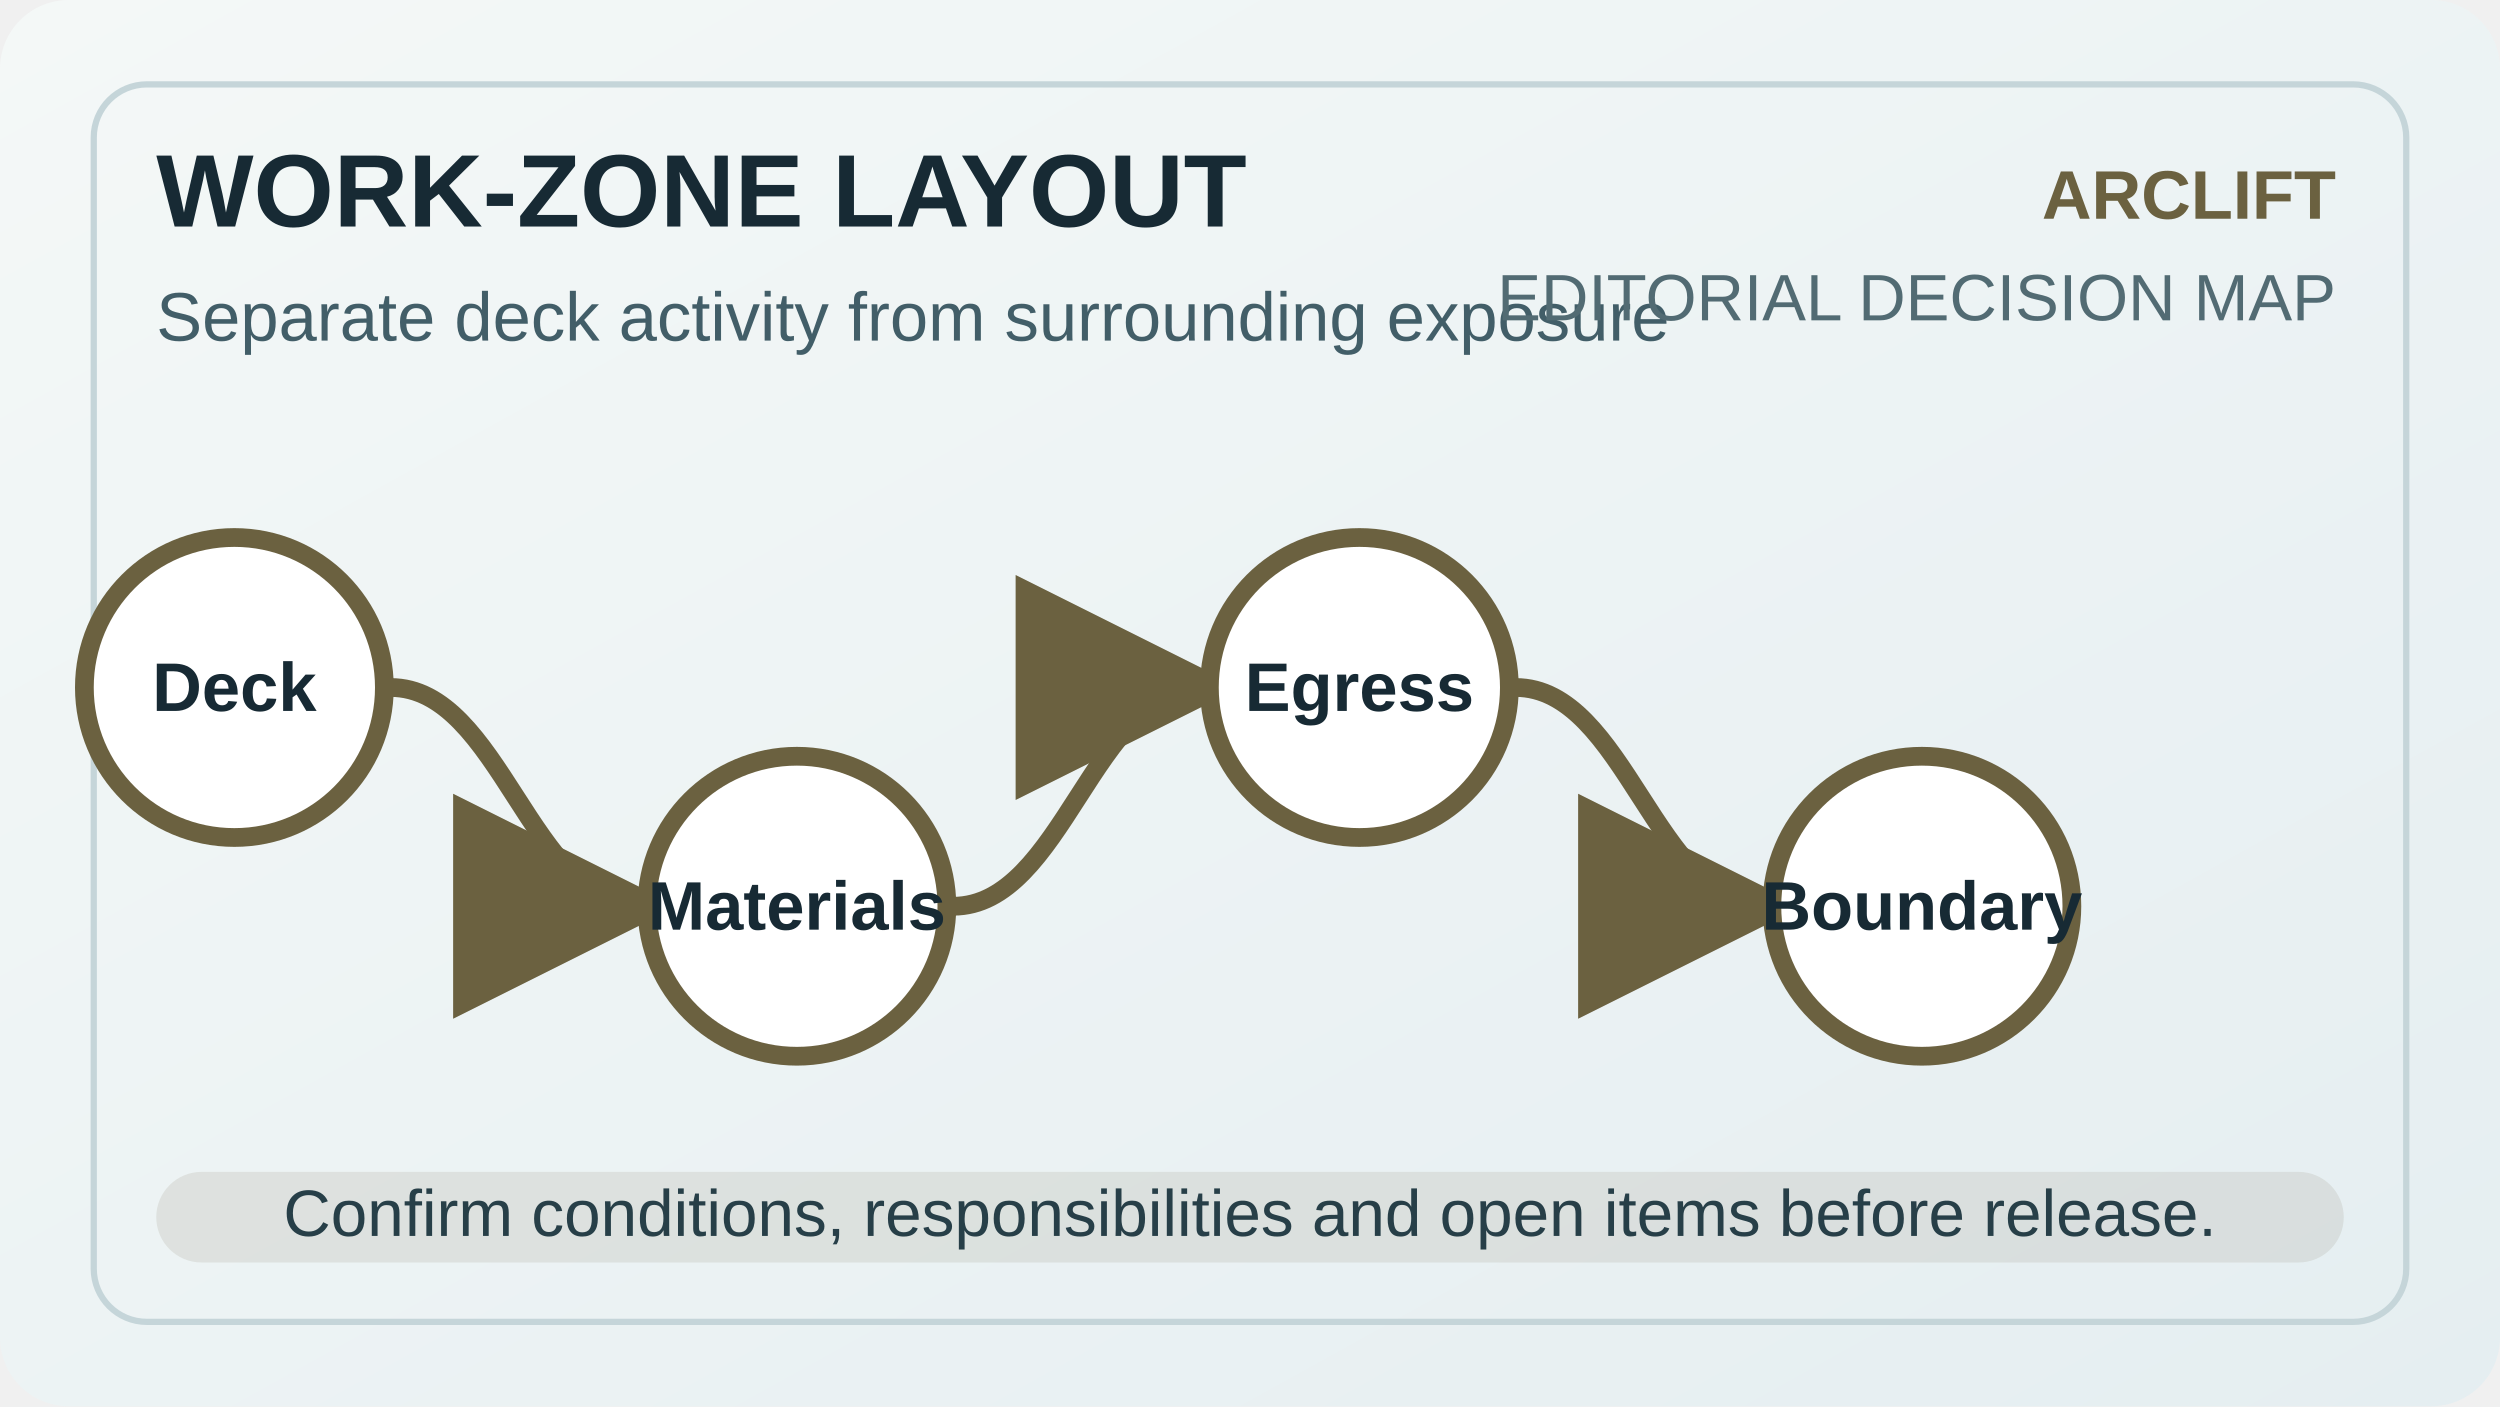
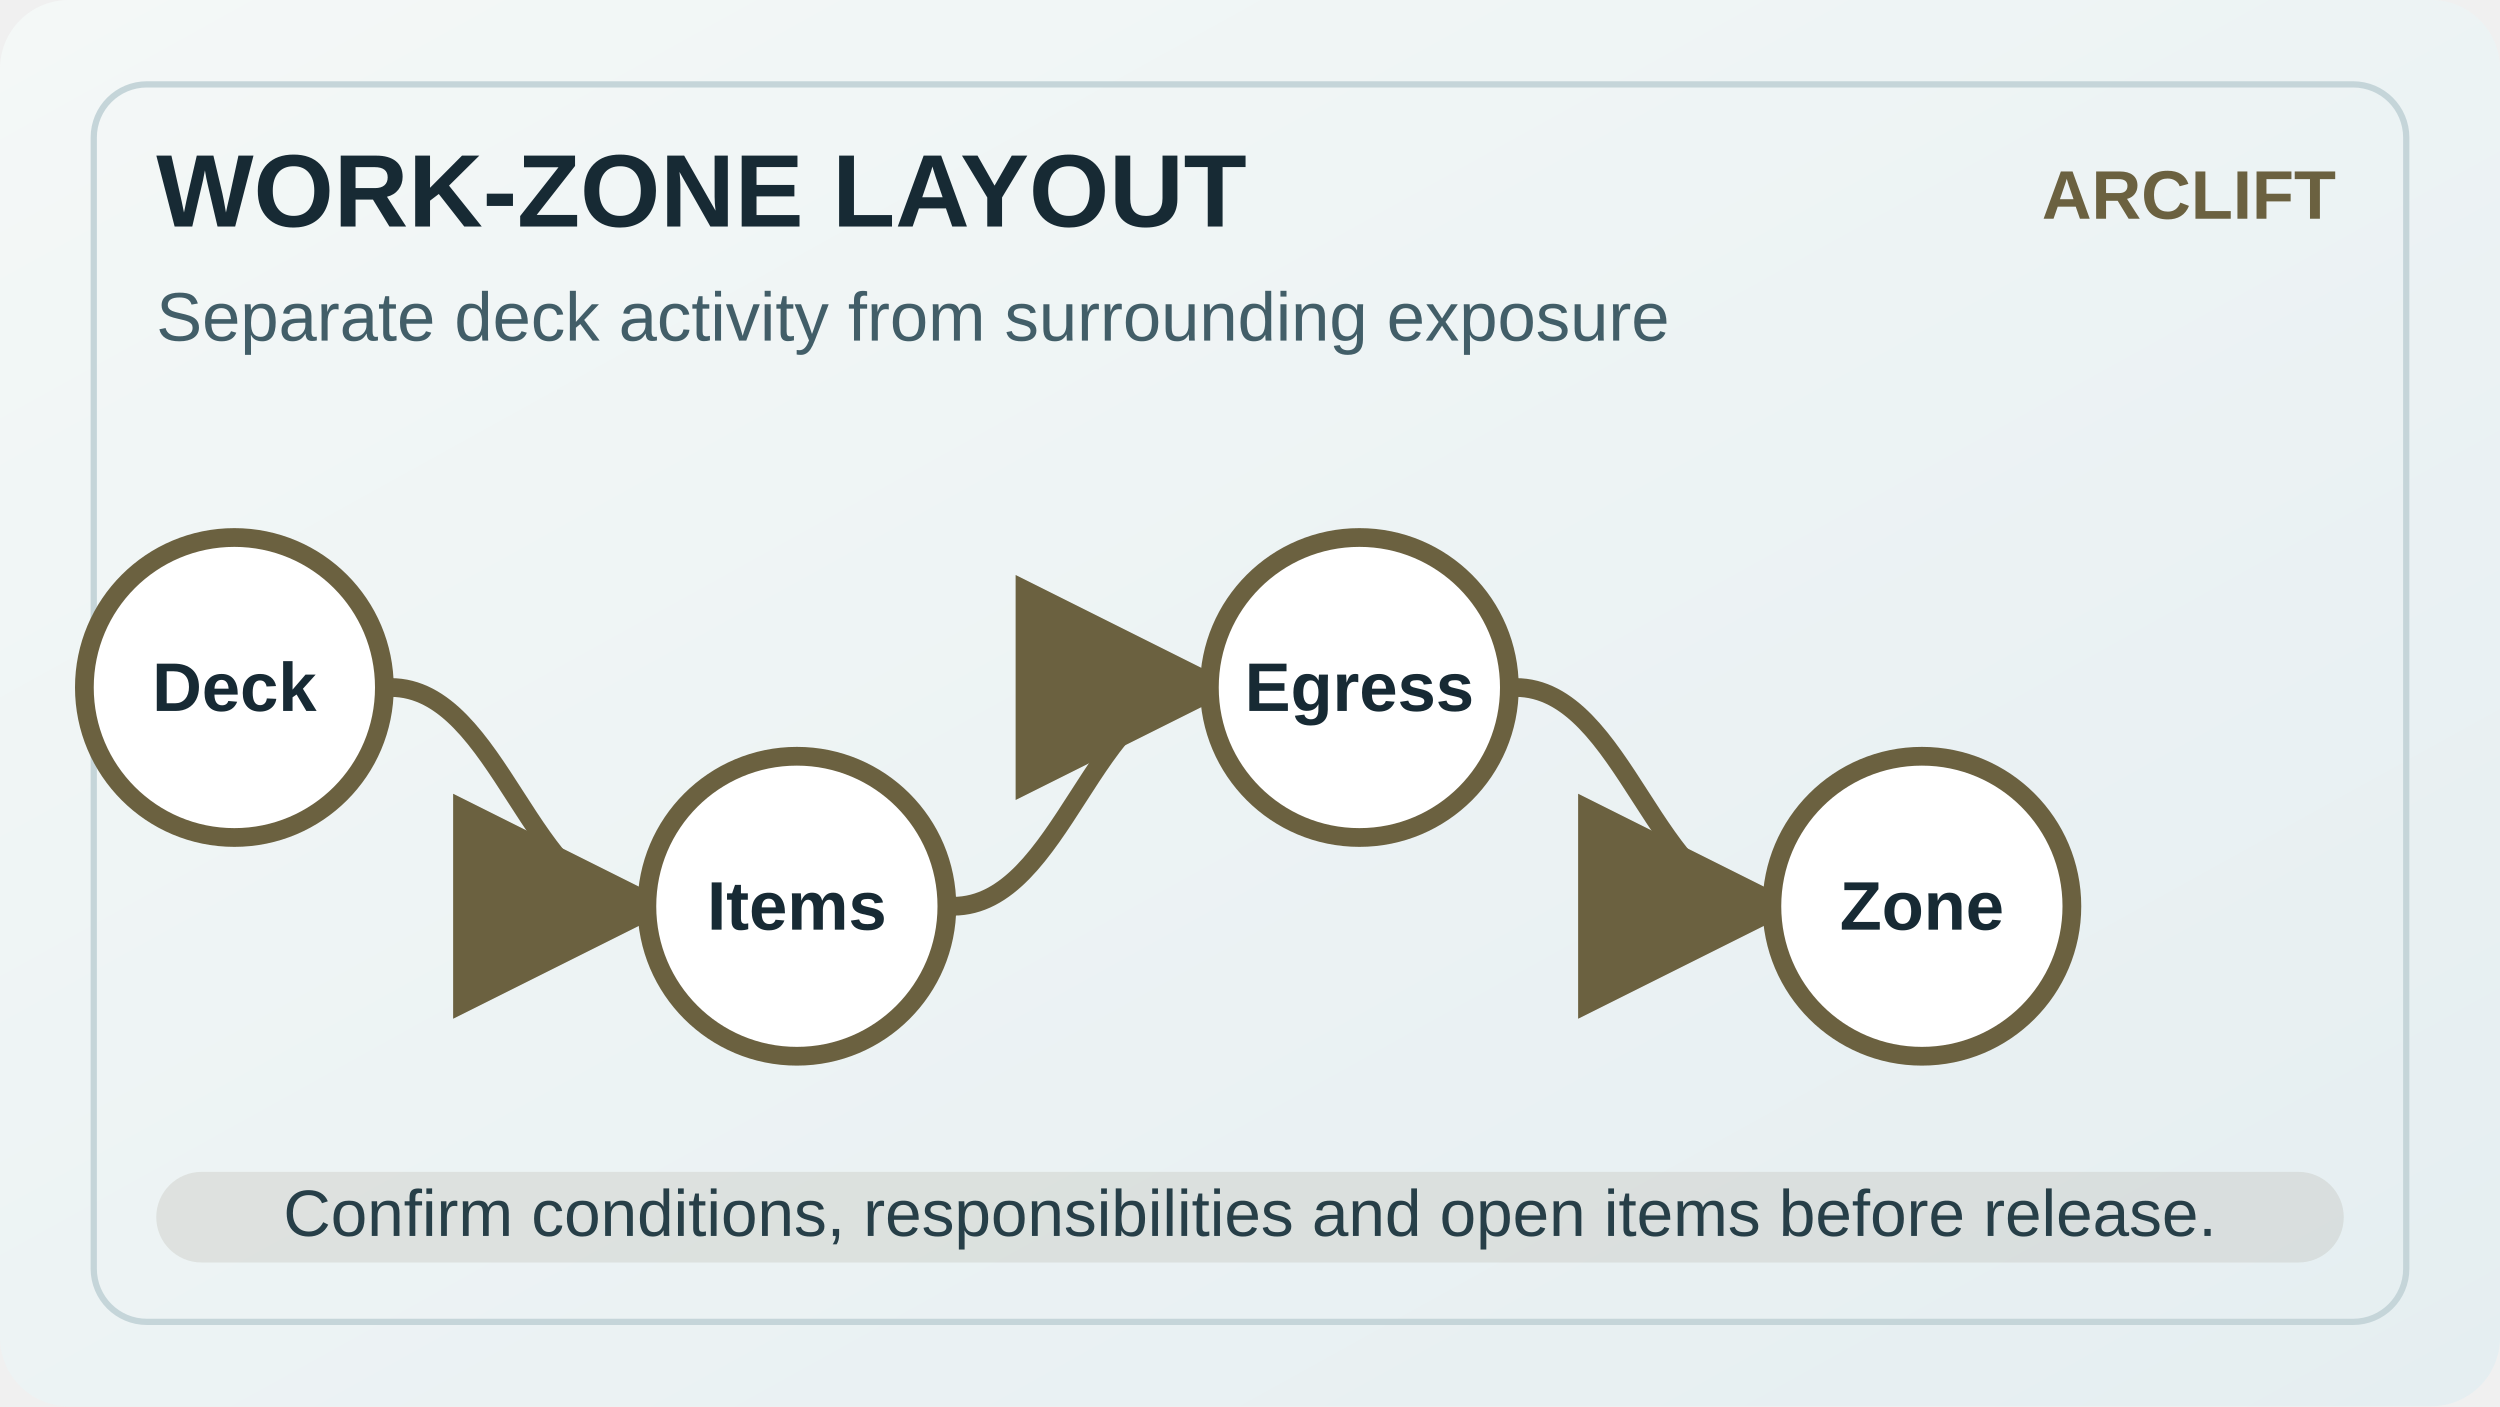
- <svg xmlns="http://www.w3.org/2000/svg" viewBox="0 0 1600 900" role="img" aria-labelledby="title desc">
+ <svg xmlns="http://www.w3.org/2000/svg" viewBox="0 0 1600 900" role="img" aria-label="Work-zone planning: deck, items, egress and surrounding zone">
  <defs>
    <linearGradient id="bg" x1="0" y1="0" x2="1" y2="1">
      <stop offset="0" stop-color="#F4F8F7" />
      <stop offset="1" stop-color="#E5EEF1" />
    </linearGradient>
    <marker id="arrow" markerWidth="12" markerHeight="12" refX="10" refY="6" orient="auto">
      <path d="M0,0 L12,6 L0,12 Z" fill="#6B6140" />
    </marker>
  </defs>
  <rect width="1600" height="900" rx="44" fill="url(#bg)" />
  <rect x="60" y="54" width="1480" height="792" rx="34" fill="none" stroke="#C5D5D9" stroke-width="4" />
  <text x="100" y="145" font-family="Arial, sans-serif" font-size="66" font-weight="800" fill="#172A34">WORK-ZONE LAYOUT</text>
  <text x="100" y="218" font-family="Arial, sans-serif" font-size="44" fill="#425E68">Separate deck activity from surrounding exposure</text>
  <text x="1495" y="140" text-anchor="end" font-family="Arial, sans-serif" font-size="44" font-weight="800" fill="#6B6140">ARCLIFT</text>
-   <text x="1495" y="205" text-anchor="end" font-family="Arial, sans-serif" font-size="42" fill="#526B73">EDITORIAL DECISION MAP</text>
  <path d="M 250 440 C 320 440, 340 580, 410 580" fill="none" stroke="#6B6140" stroke-width="12" stroke-linecap="round" marker-end="url(#arrow)" />
  <path d="M 610 580 C 680 580, 700 440, 770 440" fill="none" stroke="#6B6140" stroke-width="12" stroke-linecap="round" marker-end="url(#arrow)" />
  <path d="M 970 440 C 1040 440, 1060 580, 1130 580" fill="none" stroke="#6B6140" stroke-width="12" stroke-linecap="round" marker-end="url(#arrow)" />
  <circle cx="150" cy="440" r="96" fill="#FFFFFF" stroke="#6B6140" stroke-width="12" />
  <text x="150" y="455" text-anchor="middle" font-family="Arial, sans-serif" font-size="44" font-weight="700" fill="#172A34" data-role="decision-label">Deck</text>
  <circle cx="510" cy="580" r="96" fill="#FFFFFF" stroke="#6B6140" stroke-width="12" />
-   <text x="510" y="595" text-anchor="middle" font-family="Arial, sans-serif" font-size="44" font-weight="700" fill="#172A34" data-role="decision-label">Materials</text>
+   <text x="510" y="595" text-anchor="middle" font-family="Arial, sans-serif" font-size="44" font-weight="700" fill="#172A34" data-role="decision-label">Items</text>
  <circle cx="870" cy="440" r="96" fill="#FFFFFF" stroke="#6B6140" stroke-width="12" />
  <text x="870" y="455" text-anchor="middle" font-family="Arial, sans-serif" font-size="44" font-weight="700" fill="#172A34" data-role="decision-label">Egress</text>
  <circle cx="1230" cy="580" r="96" fill="#FFFFFF" stroke="#6B6140" stroke-width="12" />
-   <text x="1230" y="595" text-anchor="middle" font-family="Arial, sans-serif" font-size="44" font-weight="700" fill="#172A34" data-role="decision-label">Boundary</text>
+   <text x="1230" y="595" text-anchor="middle" font-family="Arial, sans-serif" font-size="44" font-weight="700" fill="#172A34" data-role="decision-label">Zone</text>
  <rect x="100" y="750" width="1400" height="58" rx="29" fill="#6B6140" opacity="0.12" />
  <text x="800" y="791" text-anchor="middle" font-family="Arial, sans-serif" font-size="42" fill="#273F48">Confirm conditions, responsibilities and open items before release.</text>
</svg>
